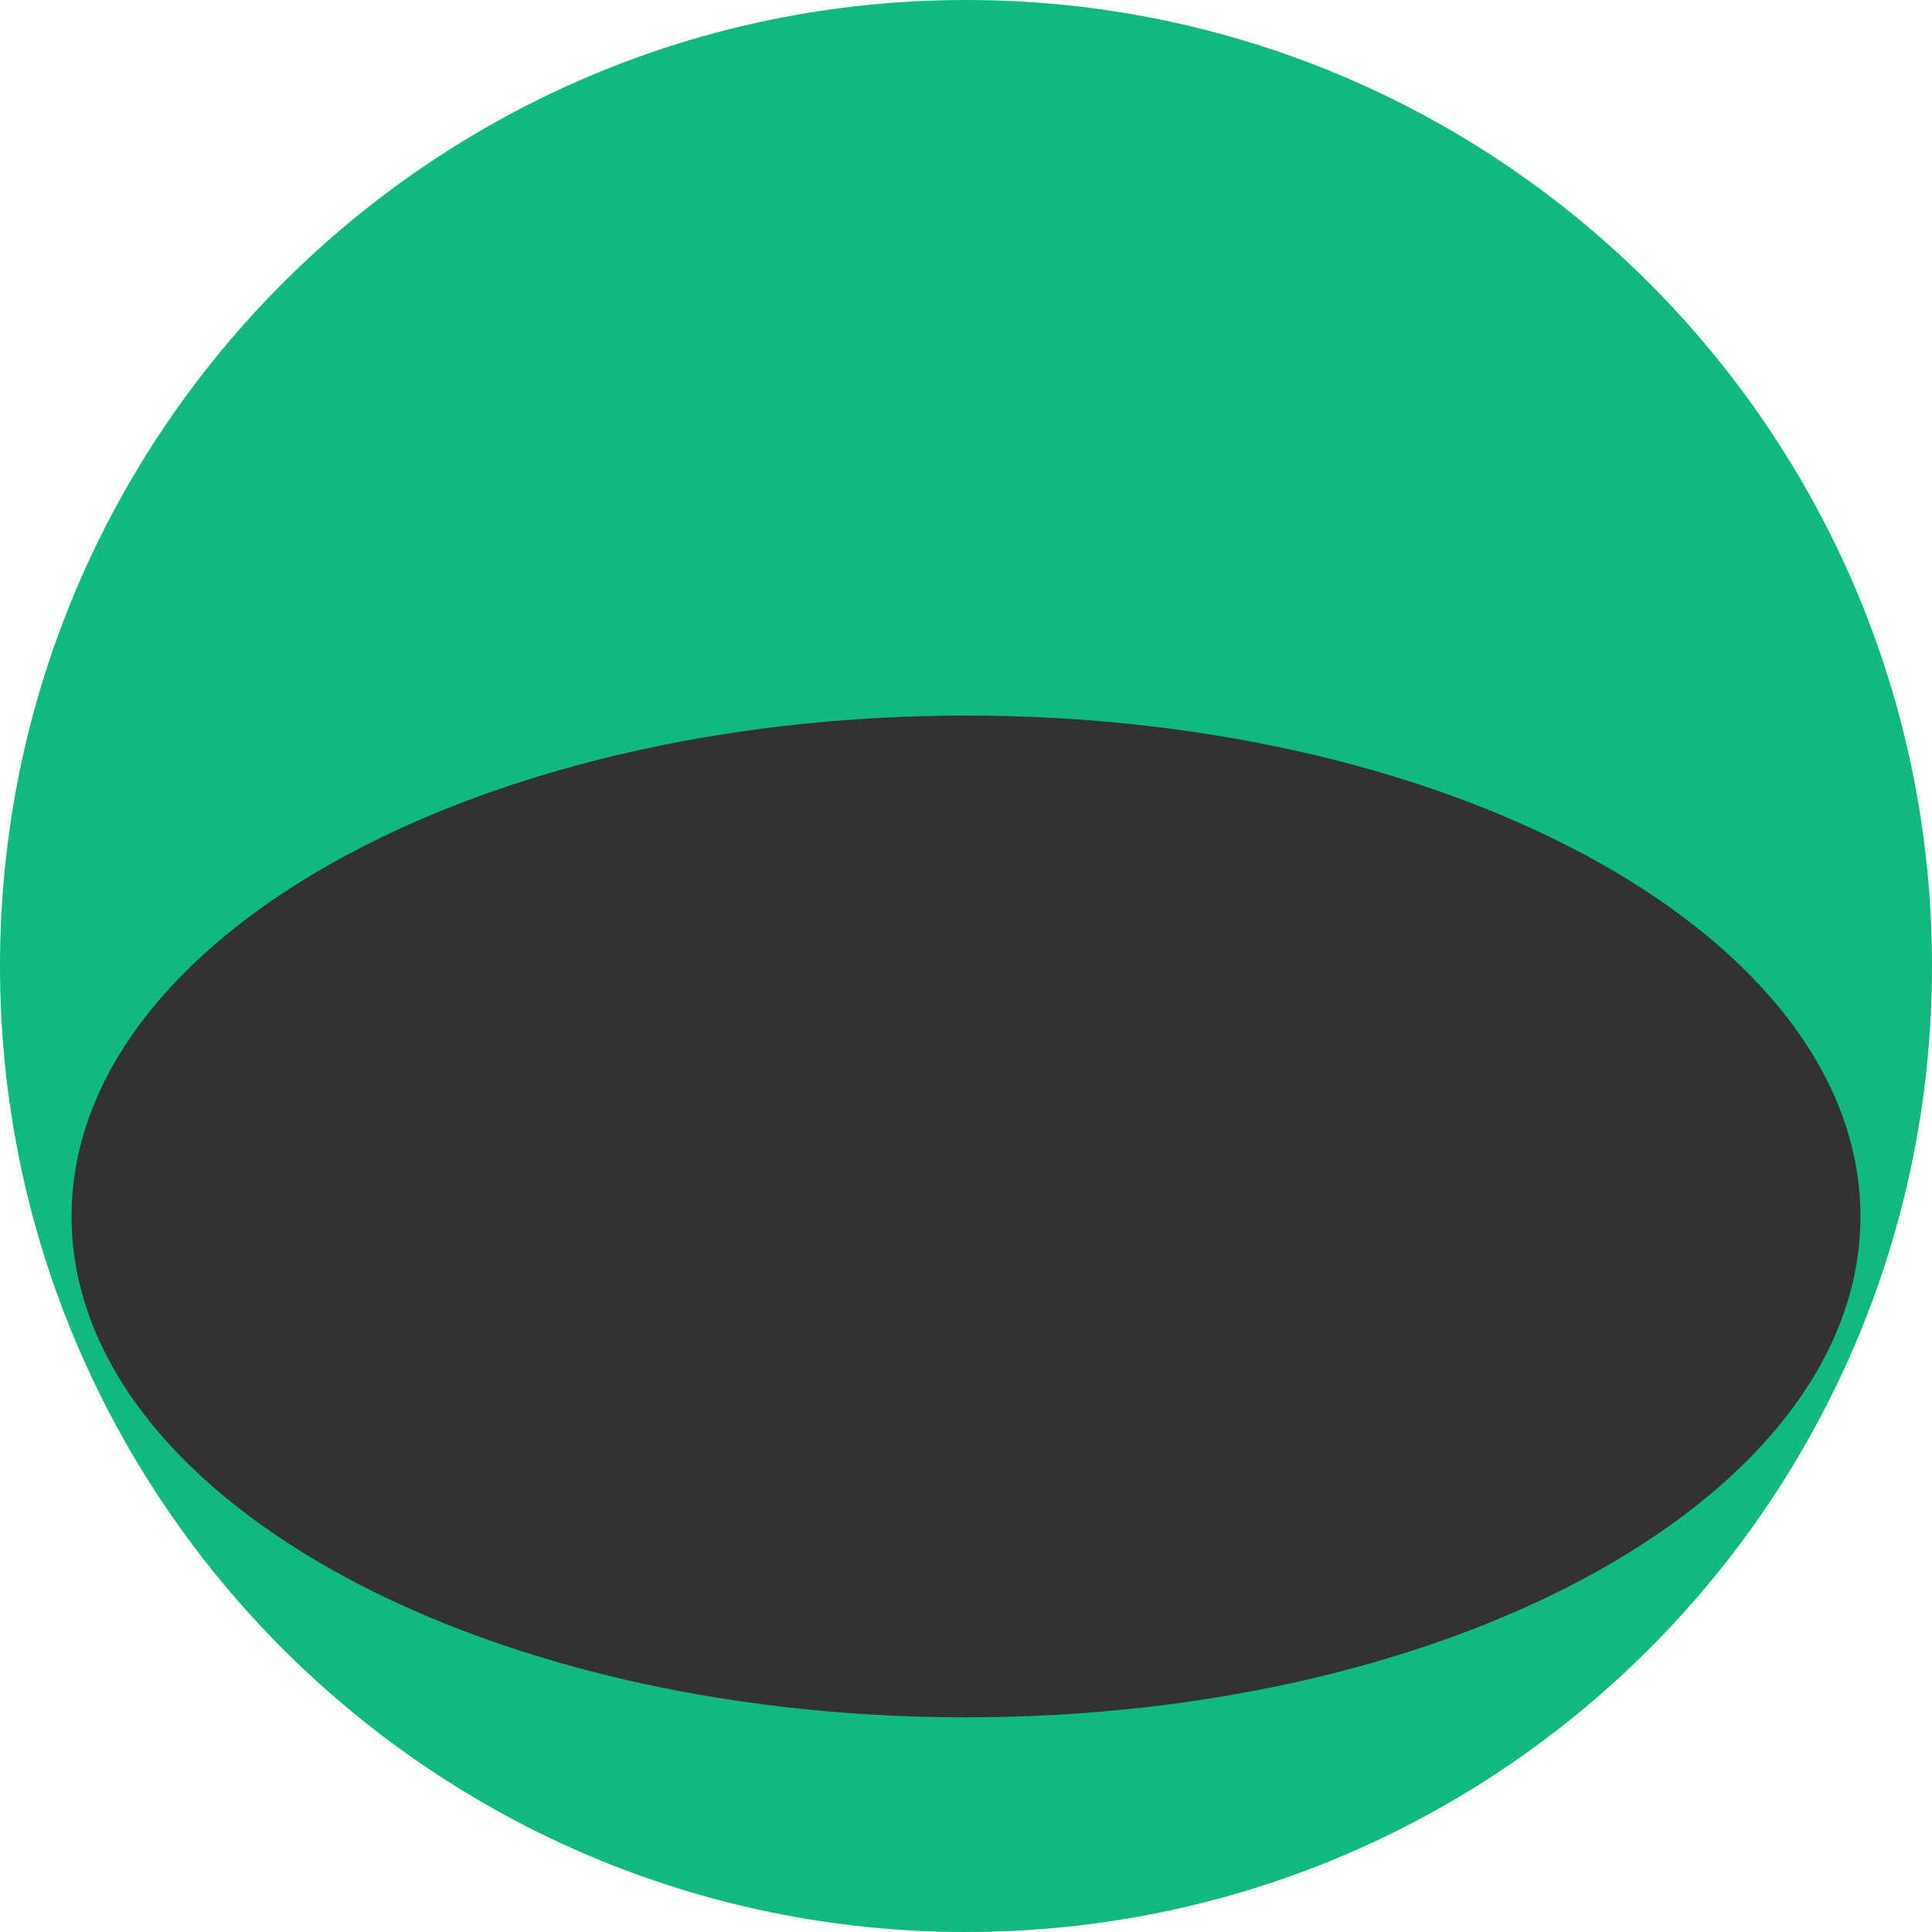
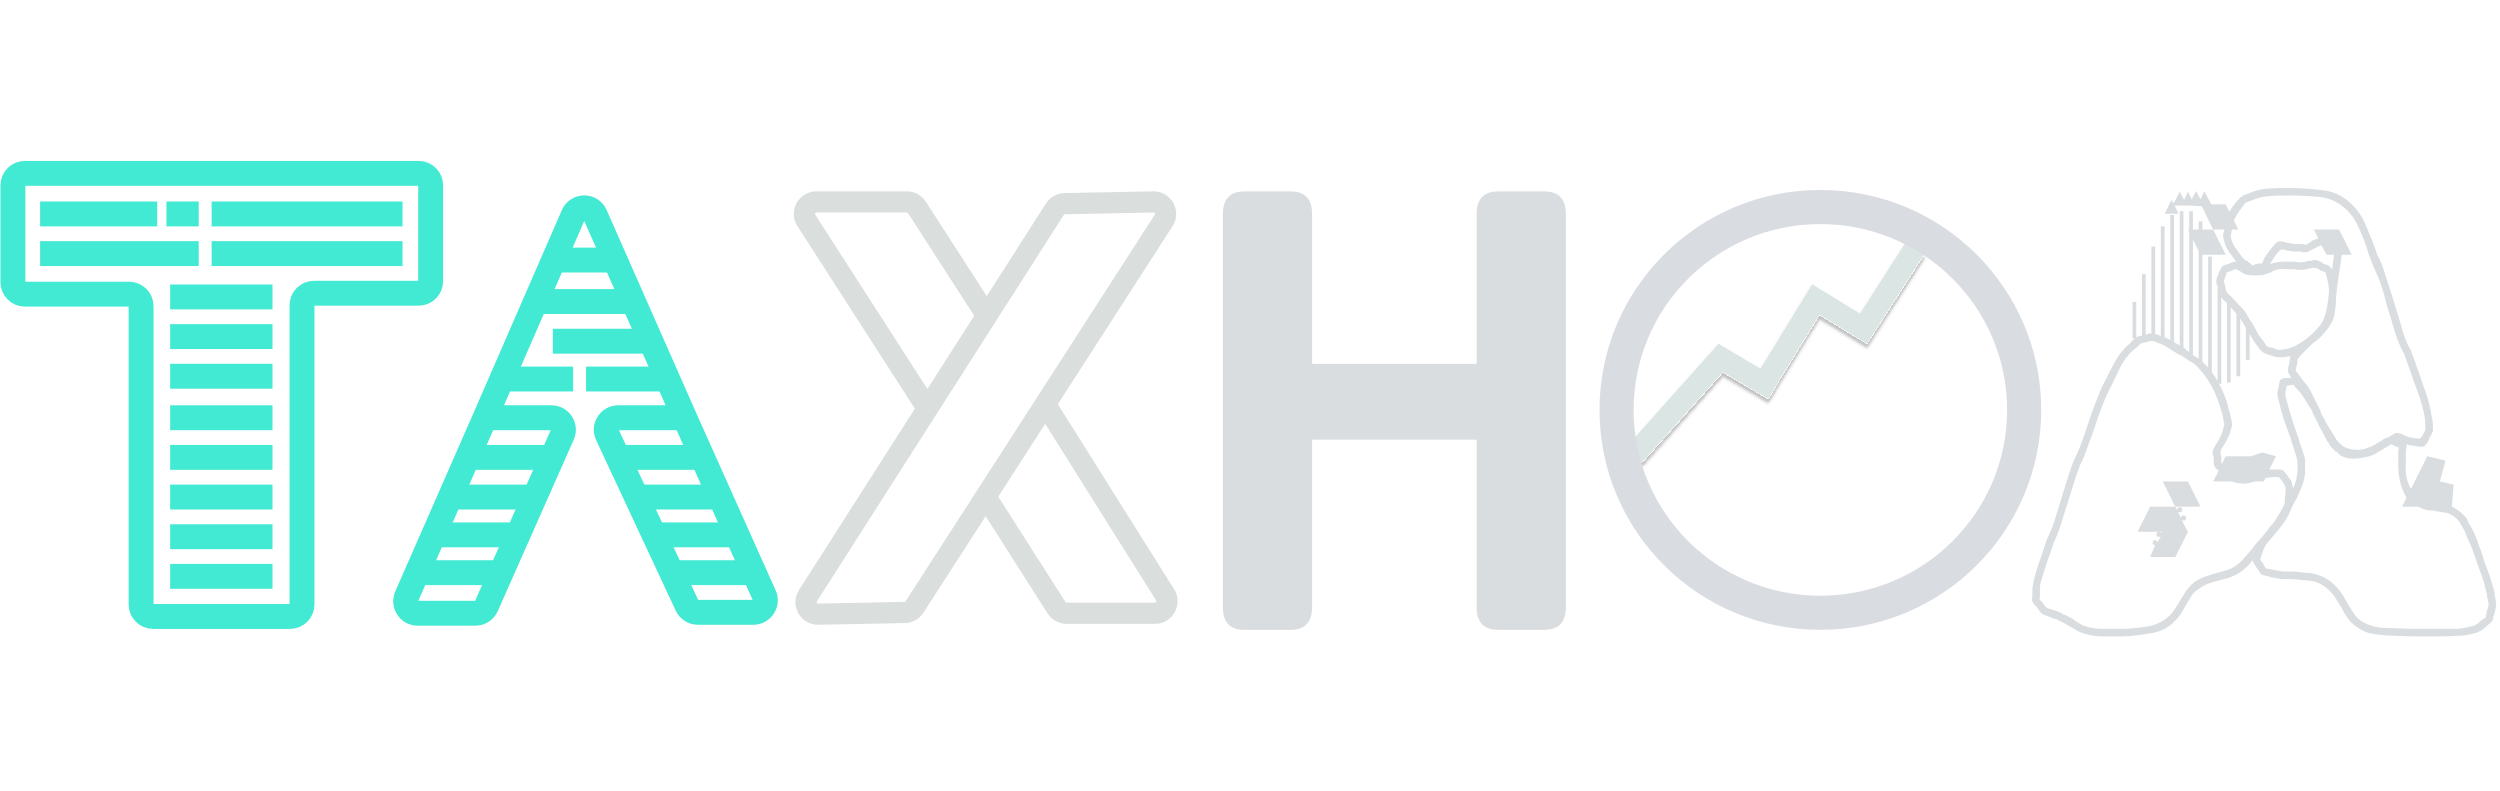
- <svg xmlns="http://www.w3.org/2000/svg" width="27" height="27" viewBox="0 0 27 27" fill="none">
-   <circle cx="13.5" cy="13.5" r="13.5" fill="#10B981" />
-   <ellipse cx="13.5" cy="17" rx="12.5" ry="7" fill="#323232" />
+ <svg xmlns="http://www.w3.org/2000/svg" width="2711" height="857" viewBox="0 0 2711 857" fill="none">
+   <path d="M742.5 453L645.474 233.133C640.9 222.77 626.183 222.806 621.661 233.192L525.959 453M742.5 453L828.798 645.686C832.65 654.287 826.357 664 816.933 664H756.778C751.728 664 747.135 661.075 744.998 656.499L658.636 471.499C654.612 462.88 660.904 453 670.415 453H742.5ZM525.959 453L440.989 646.779C437.223 655.37 443.516 665 452.895 665H515.542C520.684 665 525.343 661.969 527.427 657.267L609.863 471.267C613.673 462.672 607.38 453 597.978 453H525.959Z" stroke="#43EAD3" stroke-width="27" />
+   <path d="M613 282L653 282" stroke="#43EAD3" stroke-width="27" stroke-linecap="square" />
+   <path d="M561 411L608 411" stroke="#43EAD3" stroke-width="27" stroke-linecap="square" />
+   <path d="M599 327L669 327" stroke="#43EAD3" stroke-width="27" stroke-linecap="square" />
+   <path d="M613 370L684 370" stroke="#43EAD3" stroke-width="27" stroke-linecap="square" />
+   <path d="M649 411L715 411" stroke="#43EAD3" stroke-width="27" stroke-linecap="square" />
+   <path d="M689 496L749 496" stroke="#43EAD3" stroke-width="27" stroke-linecap="square" />
+   <path d="M749 621H809" stroke="#43EAD3" stroke-width="27" stroke-linecap="square" />
+   <path d="M723 580L782 580" stroke="#43EAD3" stroke-width="27" stroke-linecap="square" />
+   <path d="M702 539L759 539" stroke="#43EAD3" stroke-width="27" stroke-linecap="square" />
+   <path d="M524 496L584 496" stroke="#43EAD3" stroke-width="27" stroke-linecap="square" />
+   <path d="M464 621H524" stroke="#43EAD3" stroke-width="27" stroke-linecap="square" />
+   <path d="M486 580L545 580" stroke="#43EAD3" stroke-width="27" stroke-linecap="square" />
+   <path d="M504 539L561 539" stroke="#43EAD3" stroke-width="27" stroke-linecap="square" />
+   <path d="M454 188H27C19.82 188 14 193.82 14 201V306C14 313.18 19.82 319 27 319H140C147.18 319 153 324.82 153 332V655.5C153 662.68 158.82 668.5 166 668.5H314.5C321.68 668.5 327.5 662.68 327.5 655.5V331C327.5 323.82 333.32 318 340.5 318H454C461.18 318 467 312.18 467 305V201C467 193.82 461.18 188 454 188Z" stroke="#43EAD3" stroke-width="27" />
+   <path d="M57 232H157" stroke="#43EAD3" stroke-width="27" stroke-linecap="square" />
+   <path d="M198 322H282" stroke="#43EAD3" stroke-width="27" stroke-linecap="square" />
+   <path d="M198 365H282" stroke="#43EAD3" stroke-width="27" stroke-linecap="square" />
+   <path d="M198 408H282" stroke="#43EAD3" stroke-width="27" stroke-linecap="square" />
+   <path d="M198 453H282" stroke="#43EAD3" stroke-width="27" stroke-linecap="square" />
+   <path d="M198 496H282" stroke="#43EAD3" stroke-width="27" stroke-linecap="square" />
+   <path d="M198 539H282" stroke="#43EAD3" stroke-width="27" stroke-linecap="square" />
+   <path d="M198 582H282" stroke="#43EAD3" stroke-width="27" stroke-linecap="square" />
+   <path d="M198 625H282" stroke="#43EAD3" stroke-width="27" stroke-linecap="square" />
+   <path d="M243 232H423" stroke="#43EAD3" stroke-width="27" stroke-linecap="square" />
+   <path d="M57 275H202" stroke="#43EAD3" stroke-width="27" stroke-linecap="square" />
+   <path d="M243 275H423" stroke="#43EAD3" stroke-width="27" stroke-linecap="square" />
+   <path d="M194 232H202" stroke="#43EAD3" stroke-width="27" stroke-linecap="square" />
+   <path d="M1143.88 226.862L876.086 646.018C870.494 654.77 876.917 666.222 887.301 666.014L981.082 664.138C985.407 664.052 989.405 661.82 991.749 658.184L1261.9 239.019C1267.54 230.271 1261.12 218.775 1250.72 218.979L1154.58 220.864C1150.23 220.949 1146.22 223.2 1143.88 226.862Z" stroke="#DADFDD" stroke-width="23" />
+   <path d="M1069.5 539.5L1145.67 658.988C1148.05 662.733 1152.19 665 1156.63 665H1252.48C1262.7 665 1268.93 653.741 1263.49 645.084L1134 439M1005 442L874.392 239.035C868.825 230.383 875.037 219 885.324 219H983.415C987.832 219 991.946 221.243 994.34 224.954L1069.5 341.5" stroke="#DADFDD" stroke-width="23" />
+   <g filter="url(#filter0_d_1_88)">
+     <path d="M1765.53 482.431C1761.12 487.374 1761.56 494.952 1766.51 499.355C1771.46 503.759 1779.05 503.321 1783.47 498.377L1765.53 482.431ZM1783.47 498.377L1881.47 388.607L1863.53 372.661L1765.53 482.431L1783.47 498.377Z" fill="#DBE5E4" />
+     <line y1="-12" x2="76.62" y2="-12" transform="matrix(0.861393 0.50794 -0.509519 0.860459 1851.5 393.607)" stroke="#DBE5E4" stroke-width="24" />
+     <line y1="-12" x2="126.377" y2="-12" transform="matrix(0.522245 -0.852795 0.853767 0.520655 1919.5 428.533)" stroke="#DBE5E4" stroke-width="24" />
+     <line y1="-12" x2="69.077" y2="-12" transform="matrix(0.854124 0.52007 -0.52166 0.853154 1965.5 336.726)" stroke="#DBE5E4" stroke-width="24" />
+     <line y1="-12" x2="114.951" y2="-12" transform="matrix(0.539361 -0.842074 0.843098 0.53776 2024.5 372.651)" stroke="#DBE5E4" stroke-width="24" />
+   </g>
+   <path d="M2195 444.5C2195 565.93 2096.13 664.5 1974 664.5C1851.87 664.5 1753 565.93 1753 444.5C1753 323.07 1851.87 224.5 1974 224.5C2096.13 224.5 2195 323.07 2195 444.5Z" stroke="#D9DCE1" stroke-width="37" />
+   <path d="M1349.25 683C1333.78 683 1326.05 674.711 1326.05 658.134V232.433C1326.05 215.856 1333.78 207.567 1349.25 207.567H1399.65C1415.12 207.567 1422.86 215.856 1422.86 232.433V394.558H1601.23V232.433C1601.23 215.856 1608.96 207.567 1624.44 207.567H1674.83C1690.3 207.567 1698.04 215.856 1698.04 232.433V658.134C1698.04 674.711 1690.3 683 1674.83 683H1624.44C1608.96 683 1601.23 674.711 1601.23 658.134V476.78H1422.86V658.134C1422.86 674.711 1415.12 683 1399.65 683H1349.25Z" fill="#D9DDE0" />
+   <path d="M2705.88 648.435C2706.34 650.256 2706.57 652.078 2706.57 653.899C2707.02 655.265 2707.02 656.631 2706.57 657.997C2706.57 658.908 2706.34 660.046 2705.88 661.412C2705.88 662.323 2705.66 663.461 2705.2 664.827C2704.75 665.738 2704.52 666.648 2704.52 667.559C2704.06 667.559 2703.84 668.014 2703.84 668.925C2703.38 669.836 2703.15 670.746 2703.15 671.657C2703.15 672.568 2702.92 673.251 2702.47 673.706C2700.65 675.527 2698.83 677.121 2697.01 678.487C2697.01 678.487 2696.55 678.942 2695.64 679.853C2695.64 679.853 2695.18 680.308 2694.27 681.219C2693.36 681.674 2692.45 682.357 2691.54 683.268C2690.63 683.723 2689.72 684.179 2688.81 684.634C2688.35 685.089 2687.44 685.545 2686.08 686C2685.17 686 2684.26 686.228 2683.35 686.683C2682.43 686.683 2681.75 686.911 2681.3 687.366C2675.83 688.732 2670.37 689.415 2664.9 689.415C2659.9 689.87 2654.2 690.098 2647.83 690.098C2639.18 690.098 2630.53 690.098 2621.88 690.098C2613.68 690.098 2605.26 689.87 2596.6 689.415C2591.14 689.415 2584.99 688.96 2578.16 688.049C2571.79 687.594 2566.1 686 2561.09 683.268C2555.17 680.081 2550.39 676.21 2546.75 671.657C2543.56 667.104 2540.83 662.55 2538.55 657.997L2531.72 647.069C2526.26 639.328 2519.65 634.092 2511.91 631.36C2507.81 629.994 2503.72 629.311 2499.62 629.311C2495.52 628.856 2490.97 628.4 2485.96 627.945C2482.32 627.945 2478.45 627.945 2474.35 627.945C2470.7 627.49 2466.83 626.807 2462.74 625.896C2461.83 625.896 2461.14 625.668 2460.69 625.213C2456.13 624.302 2453.4 623.619 2452.49 623.164C2450.67 621.343 2449.08 619.066 2447.71 616.334C2446.8 615.423 2446.34 614.74 2446.34 614.285C2446.34 613.83 2446.12 613.602 2445.66 613.602C2443.84 610.87 2442.93 608.821 2442.93 607.455C2440.65 610.187 2438.15 612.919 2435.42 615.651C2433.14 617.928 2430.41 619.977 2427.22 621.798C2424.03 623.619 2420.62 625.213 2416.98 626.579C2413.79 627.49 2410.37 628.4 2406.73 629.311C2402.63 630.222 2398.76 631.36 2395.12 632.726C2391.48 634.092 2388.06 635.913 2384.87 638.19C2381.69 640.011 2378.95 642.516 2376.68 645.703C2374.86 648.89 2372.81 652.305 2370.53 655.948C2368.71 659.135 2366.89 662.323 2365.07 665.51C2363.25 668.242 2360.97 670.974 2358.24 673.706C2350.95 680.991 2342.3 685.317 2332.28 686.683C2322.27 688.504 2312.7 689.643 2303.6 690.098C2296.31 690.098 2288.34 690.098 2279.69 690.098C2271.04 690.098 2262.84 688.504 2255.1 685.317C2253.28 684.406 2251.69 683.496 2250.32 682.585C2248.96 681.674 2247.82 680.991 2246.91 680.536L2242.81 678.487C2240.53 676.666 2237.57 675.072 2233.93 673.706L2230.52 671.657C2229.61 671.202 2228.47 670.974 2227.1 670.974C2226.19 670.519 2225.28 670.063 2224.37 669.608C2221.18 668.697 2217.77 667.331 2214.12 665.51C2212.3 663.689 2210.94 661.867 2210.03 660.046C2209.12 659.135 2208.66 658.452 2208.66 657.997C2208.2 657.997 2207.75 657.769 2207.29 657.314C2206.84 656.403 2206.16 655.493 2205.25 654.582C2204.79 653.671 2204.33 652.988 2203.88 652.533C2203.42 651.167 2203.42 648.89 2203.88 645.703C2203.88 642.971 2203.88 640.467 2203.88 638.19C2204.33 635.458 2204.79 632.726 2205.25 629.994C2207.07 622.253 2209.34 614.74 2212.08 607.455C2214.81 599.714 2217.31 592.201 2219.59 584.916C2222.32 579.907 2225.05 573.305 2227.78 565.109C2230.52 556.458 2233.25 547.579 2235.98 538.472C2238.71 529.365 2241.44 520.714 2244.18 512.518C2246.91 503.867 2249.64 497.037 2252.37 492.028C2254.19 487.93 2256.01 483.377 2257.84 478.368C2259.66 473.359 2261.48 468.123 2263.3 462.659C2266.03 454.008 2268.99 445.584 2272.18 437.388C2275.37 428.737 2278.55 421.224 2281.74 414.849C2285.38 407.564 2289.25 400.051 2293.35 392.31C2297.91 384.114 2303.6 377.284 2310.43 371.82C2310.43 371.365 2310.88 370.682 2311.79 369.771L2317.94 364.99C2320.67 364.079 2322.95 363.624 2324.77 363.624C2325.68 363.169 2326.59 362.941 2327.5 362.941C2327.96 362.941 2328.41 362.713 2328.87 362.258C2329.78 361.803 2330.69 361.575 2331.6 361.575C2332.51 361.575 2333.19 361.575 2333.65 361.575C2335.02 361.575 2337.06 362.03 2339.8 362.941C2340.71 363.396 2341.39 363.624 2341.85 363.624C2346.4 364.99 2350.5 366.811 2354.14 369.088C2358.24 371.365 2362.11 373.641 2365.75 375.918C2366.66 376.373 2367.57 376.829 2368.48 377.284C2369.39 377.739 2370.08 378.422 2370.53 379.333C2373.26 381.154 2376 383.203 2378.73 385.48C2381.91 387.301 2384.87 389.35 2387.61 391.627C2398.53 401.189 2407.41 415.304 2414.24 433.973C2415.15 437.616 2416.06 441.031 2416.98 444.218C2417.89 446.95 2418.57 449.682 2419.02 452.414C2419.02 453.325 2419.25 454.008 2419.71 454.463C2420.16 456.284 2420.39 458.561 2420.39 461.293C2419.93 463.57 2419.02 466.757 2417.66 470.855C2416.29 474.498 2414.02 478.823 2410.83 483.832C2409.01 486.109 2408.1 487.93 2408.1 489.296C2407.64 489.751 2407.87 491.8 2408.78 495.443V499.541C2408.78 499.996 2408.78 500.452 2408.78 500.907C2408.78 500.907 2408.78 501.362 2408.78 502.273C2409.23 502.273 2409.46 502.501 2409.46 502.956L2413.56 494.76H2440.88L2453.17 490.662L2468.2 494.76L2460.69 509.103H2465.47C2465.92 509.103 2466.38 509.103 2466.83 509.103C2471.39 509.103 2474.12 509.331 2475.03 509.786C2476.4 510.241 2479.36 513.884 2483.91 520.714C2484.82 521.169 2485.28 522.308 2485.28 524.129C2485.73 525.95 2486.19 527.772 2486.64 529.593C2488.92 524.584 2490.28 520.031 2490.74 515.933C2491.19 514.567 2491.42 511.835 2491.42 507.737V503.639C2491.42 499.996 2490.74 496.354 2489.37 492.711C2488.46 489.068 2487.32 485.426 2485.96 481.783C2485.05 479.962 2484.59 478.368 2484.59 477.002C2481.86 469.261 2479.13 461.748 2476.4 454.463C2474.12 446.722 2472.07 438.982 2470.25 431.241C2469.79 429.42 2469.57 427.598 2469.57 425.777C2470.02 423.5 2470.48 421.679 2470.93 420.313C2470.93 419.402 2470.93 418.719 2470.93 418.264C2471.39 417.809 2471.62 417.353 2471.62 416.898C2471.62 413.711 2472.3 411.889 2473.66 411.434C2475.03 410.068 2477.08 409.613 2479.81 410.068C2479.81 410.068 2480.04 410.068 2480.49 410.068C2481.4 410.068 2482.77 409.84 2484.59 409.385C2482.77 406.653 2481.63 404.832 2481.18 403.921C2481.18 403.01 2481.18 401.872 2481.18 400.506C2481.18 399.14 2481.4 397.774 2481.86 396.408C2482.32 395.953 2482.54 394.814 2482.54 392.993C2483 391.172 2483.23 389.806 2483.23 388.895C2483.23 387.529 2483.45 386.618 2483.91 386.163C2481.18 386.618 2478.45 387.074 2475.71 387.529C2472.98 387.529 2469.79 387.301 2466.15 386.846C2465.7 386.391 2465.24 386.163 2464.79 386.163C2464.33 386.163 2463.65 385.935 2462.74 385.48C2457.73 384.114 2454.54 382.748 2453.17 381.382C2451.81 380.471 2449.53 377.739 2446.34 373.186C2444.52 370.909 2442.93 368.405 2441.56 365.673C2440.2 362.941 2438.6 360.437 2436.78 358.16C2433.59 351.785 2430.64 347.004 2427.9 343.817C2423.81 338.353 2418.8 332.661 2412.88 326.742C2411.97 325.831 2411.06 324.921 2410.15 324.01C2409.23 323.099 2408.55 322.189 2408.1 321.278C2407.19 319.912 2406.27 317.18 2405.36 313.082C2404.91 312.171 2404.68 311.033 2404.68 309.667C2404.23 309.667 2404 309.439 2404 308.984C2403.54 308.073 2403.32 306.707 2403.32 304.886C2403.32 303.065 2404 300.788 2405.36 298.056C2405.36 297.601 2405.36 297.373 2405.36 297.373C2405.82 296.918 2406.05 296.462 2406.05 296.007C2406.05 295.552 2406.27 295.096 2406.73 294.641C2407.19 293.73 2407.64 292.82 2408.1 291.909C2408.55 290.543 2409.01 289.632 2409.46 289.177C2410.83 287.811 2413.1 286.9 2416.29 286.445C2416.75 285.99 2417.2 285.762 2417.66 285.762C2420.39 284.396 2422.89 283.713 2425.17 283.713C2424.72 283.258 2424.49 283.03 2424.49 283.03C2424.49 283.03 2424.26 282.802 2423.81 282.347C2421.07 278.704 2418.34 274.834 2415.61 270.736C2413.33 266.638 2411.74 262.085 2410.83 257.076C2410.83 256.165 2410.83 255.027 2410.83 253.661C2411.28 252.295 2411.74 250.701 2412.19 248.88H2399.9L2387.61 223.609L2373.95 222.926H2358.24L2362.34 231.805H2347.31L2354.82 216.779L2356.87 220.877L2363.7 207.9L2368.48 216.779L2372.58 207.9L2376.68 216.096L2381.46 207.217L2386.24 216.096L2390.34 207.217L2397.85 221.56H2413.56L2417.66 229.756C2418.57 227.935 2419.48 226.341 2420.39 224.975C2421.76 223.154 2423.12 221.332 2424.49 219.511C2425.4 218.6 2425.85 218.145 2425.85 218.145C2428.13 215.413 2429.72 213.819 2430.64 213.364C2432 211.998 2433.82 211.087 2436.1 210.632C2436.55 210.177 2437.24 209.949 2438.15 209.949C2444.98 206.762 2452.04 204.94 2459.32 204.485C2467.06 204.03 2474.35 203.802 2481.18 203.802C2491.65 203.802 2503.03 204.485 2515.33 205.851C2528.08 206.762 2539 211.315 2548.11 219.511C2556.31 226.796 2562.45 235.903 2566.55 246.831C2571.11 257.304 2574.98 267.321 2578.16 276.883C2581.35 282.347 2584.31 289.86 2587.04 299.422C2590.23 308.984 2593.42 319.001 2596.6 329.474C2599.79 339.491 2602.75 349.281 2605.48 358.843C2608.22 367.95 2611.17 375.007 2614.36 380.016L2620.51 397.091C2623.24 404.376 2625.75 411.662 2628.02 418.947C2630.75 425.777 2633.03 433.062 2634.85 440.803C2635.76 444.446 2636.45 448.088 2636.9 451.731C2637.81 454.918 2638.27 458.789 2638.27 463.342C2638.27 464.253 2638.27 465.163 2638.27 466.074C2638.27 466.985 2638.27 467.668 2638.27 468.123C2637.81 468.578 2637.36 469.261 2636.9 470.172C2636.9 471.083 2636.45 471.993 2635.54 472.904C2635.54 473.359 2635.31 473.815 2634.85 474.27C2634.85 474.725 2634.62 474.953 2634.17 474.953C2634.17 474.953 2634.17 475.408 2634.17 476.319C2633.26 478.14 2632.35 479.734 2631.44 481.1C2630.53 482.466 2629.62 483.377 2628.71 483.832C2627.34 484.743 2624.61 484.743 2620.51 483.832C2618.69 483.377 2616.87 483.149 2615.05 483.149C2613.22 482.694 2611.4 482.238 2609.58 481.783V485.881C2609.13 486.336 2608.9 486.792 2608.9 487.247C2609.35 487.247 2609.58 487.019 2609.58 486.564C2609.58 487.019 2609.35 487.702 2608.9 488.613C2608.9 489.068 2608.9 489.751 2608.9 490.662V500.224C2608.44 507.054 2608.67 512.973 2609.58 517.982C2610.95 522.535 2612.54 526.633 2614.36 530.276L2632.12 494.76L2651.93 499.541L2645.78 522.08L2660.81 525.495L2658.76 549.4C2661.03 550.311 2663.31 551.677 2665.59 553.498C2668.32 555.319 2670.6 557.368 2672.42 559.645C2673.33 560.1 2674.01 560.783 2674.47 561.694C2674.92 562.605 2675.38 563.515 2675.83 564.426C2676.29 564.881 2676.52 565.564 2676.52 566.475C2679.25 570.573 2681.52 574.671 2683.35 578.769C2685.17 582.867 2686.76 587.193 2688.13 591.746C2690.4 596.755 2692.22 601.991 2693.59 607.455C2695.41 612.464 2697.23 617.472 2699.05 622.481C2699.51 622.936 2699.74 623.619 2699.74 624.53C2699.74 624.985 2699.96 625.668 2700.42 626.579C2701.33 629.311 2702.24 632.271 2703.15 635.458C2704.06 638.19 2704.75 641.15 2705.2 644.337C2705.2 644.792 2705.2 645.475 2705.2 646.386C2705.66 646.841 2705.88 647.524 2705.88 648.435ZM2419.02 256.393C2419.48 260.036 2420.85 263.678 2423.12 267.321C2425.4 270.508 2427.68 273.696 2429.95 276.883C2431.32 278.704 2432.68 280.298 2434.05 281.664C2435.87 282.575 2437.69 283.713 2439.51 285.079C2439.97 285.079 2440.42 285.534 2440.88 286.445C2441.79 287.356 2442.25 287.811 2442.25 287.811C2442.7 287.811 2442.93 287.811 2442.93 287.811C2443.38 287.356 2443.84 287.128 2444.3 287.128C2444.75 286.673 2446.34 286.217 2449.08 285.762C2450.9 285.762 2452.04 285.762 2452.49 285.762C2452.95 285.307 2453.17 285.079 2453.17 285.079C2453.17 285.079 2453.63 284.168 2454.54 282.347C2454.54 281.892 2454.54 281.436 2454.54 280.981C2455 280.526 2455.22 280.298 2455.22 280.298C2456.59 278.021 2457.96 275.972 2459.32 274.151C2460.69 272.33 2462.05 270.508 2463.42 268.687C2463.42 268.687 2463.87 268.232 2464.79 267.321C2466.61 264.589 2468.66 262.768 2470.93 261.857C2471.84 261.402 2474.35 261.629 2478.45 262.54C2478.9 262.54 2479.13 262.768 2479.13 263.223C2479.58 263.223 2480.04 263.223 2480.49 263.223C2482.77 263.678 2485.05 264.134 2487.32 264.589C2490.06 264.589 2492.56 264.589 2494.84 264.589C2496.2 264.589 2498.02 264.817 2500.3 265.272C2501.21 265.272 2502.58 264.589 2504.4 263.223C2505.31 262.768 2506.22 262.085 2507.13 261.174C2508.95 260.263 2511.23 259.353 2513.96 258.442L2509.18 248.88H2536.5L2550.16 276.2H2539.91C2539.46 276.655 2539.23 277.111 2539.23 277.566C2538.78 280.753 2538.32 283.941 2537.87 287.128C2537.41 289.86 2536.96 292.82 2536.5 296.007C2536.04 299.194 2535.59 302.382 2535.13 305.569C2534.68 308.756 2534.22 312.399 2533.77 316.497C2533.77 318.318 2533.54 320.367 2533.09 322.644C2533.09 324.465 2533.09 326.287 2533.09 328.108C2532.63 334.027 2531.95 339.036 2531.04 343.134C2530.13 346.777 2528.53 350.192 2526.26 353.379C2523.52 357.932 2519.2 362.941 2513.28 368.405L2507.81 372.503C2504.17 375.69 2499.85 380.016 2494.84 385.48C2493.93 386.391 2493.24 387.301 2492.79 388.212C2492.33 388.667 2491.88 389.123 2491.42 389.578C2491.42 390.033 2491.42 390.716 2491.42 391.627C2491.42 392.082 2491.19 393.448 2490.74 395.725C2490.74 396.18 2490.51 396.636 2490.06 397.091C2490.06 397.546 2490.06 398.002 2490.06 398.457L2489.37 401.872C2489.37 401.872 2489.6 402.327 2490.06 403.238C2490.97 403.693 2492.33 405.287 2494.15 408.019C2494.61 408.474 2495.06 409.157 2495.52 410.068C2495.98 410.523 2496.43 411.206 2496.89 412.117C2499.16 414.394 2501.21 416.898 2503.03 419.63C2504.85 422.362 2506.45 425.322 2507.81 428.509L2516.01 444.901C2516.47 445.812 2516.69 446.722 2516.69 447.633C2517.15 448.544 2517.6 449.454 2518.06 450.365C2519.88 453.097 2521.47 456.057 2522.84 459.244C2524.66 461.976 2526.48 464.936 2528.3 468.123C2530.13 470.855 2531.95 473.815 2533.77 477.002C2536.04 479.734 2538.32 482.011 2540.6 483.832C2547.88 487.93 2556.08 488.841 2565.19 486.564C2567.01 485.653 2568.83 484.97 2570.65 484.515C2572.47 483.604 2574.29 482.694 2576.11 481.783C2577.02 480.872 2579.3 479.506 2582.94 477.685C2583.85 476.774 2584.77 476.091 2585.68 475.636C2587.04 475.181 2588.18 474.725 2589.09 474.27C2590 474.27 2590.91 473.815 2591.82 472.904C2592.28 472.904 2592.73 472.676 2593.19 472.221C2595.92 470.4 2597.74 469.489 2598.65 469.489C2600.93 469.489 2603.43 470.172 2606.17 471.538C2606.62 471.993 2606.85 472.221 2606.85 472.221C2607.3 472.221 2607.53 472.221 2607.53 472.221C2611.17 474.042 2616.41 475.181 2623.24 475.636C2624.15 475.636 2625.29 474.725 2626.66 472.904C2627.57 471.083 2628.02 470.172 2628.02 470.172C2628.02 469.717 2628.71 468.578 2630.07 466.757C2630.07 466.302 2630.07 465.846 2630.07 465.391C2630.07 464.936 2630.07 463.797 2630.07 461.976C2630.07 456.057 2629.16 449.682 2627.34 442.852C2625.52 435.567 2623.24 428.509 2620.51 421.679C2617.78 414.394 2615.27 407.336 2613 400.506L2606.85 383.431C2603.66 377.967 2600.47 370.454 2597.29 360.892C2594.56 351.33 2591.6 341.54 2588.41 331.523C2585.68 320.14 2582.49 309.667 2578.85 300.105C2575.2 292.82 2571.79 284.624 2568.6 275.517C2565.87 265.955 2562.45 256.848 2558.36 248.197C2554.71 239.09 2549.48 231.577 2542.65 225.658C2534.45 218.373 2524.66 214.275 2513.28 213.364C2502.35 212.453 2491.65 211.998 2481.18 211.998C2473.89 211.998 2466.83 212.226 2460 212.681C2453.63 213.136 2447.48 214.73 2441.56 217.462C2441.11 217.462 2440.65 217.69 2440.2 218.145C2439.74 218.145 2439.29 218.145 2438.83 218.145C2437.92 218.6 2437.24 219.056 2436.78 219.511C2436.33 219.511 2435.87 219.511 2435.42 219.511C2434.51 220.422 2433.59 221.56 2432.68 222.926C2431.77 223.837 2431.32 224.52 2431.32 224.975C2427.68 229.073 2424.72 233.854 2422.44 239.318L2427.22 248.88H2420.39C2420.39 249.791 2420.16 250.474 2419.71 250.929C2419.71 252.295 2419.48 253.433 2419.02 254.344C2419.02 254.799 2419.02 255.482 2419.02 256.393ZM2413.56 276.2H2386.24L2372.58 248.88H2399.9L2413.56 276.2ZM2471.62 272.102C2471.16 272.557 2470.7 273.013 2470.25 273.468C2470.25 273.468 2470.02 273.696 2469.57 274.151C2468.66 275.517 2467.52 277.111 2466.15 278.932C2465.24 280.298 2464.1 282.119 2462.74 284.396C2462.28 284.396 2462.05 285.079 2462.05 286.445C2463.87 285.534 2465.24 285.079 2466.15 285.079C2469.79 284.168 2473.44 283.713 2477.08 283.713C2480.72 283.713 2484.14 283.713 2487.32 283.713C2489.15 283.713 2490.74 283.941 2492.11 284.396C2493.47 284.396 2495.06 284.396 2496.89 284.396C2497.8 284.396 2499.62 283.941 2502.35 283.03C2504.17 283.03 2505.99 282.802 2507.81 282.347C2509.64 281.892 2511.46 281.892 2513.28 282.347C2514.19 282.802 2515.1 283.258 2516.01 283.713C2516.92 283.713 2517.6 284.168 2518.06 285.079C2518.51 285.079 2518.74 285.307 2518.74 285.762C2519.2 285.762 2519.43 285.762 2519.43 285.762C2519.88 285.762 2520.11 285.99 2520.11 286.445C2520.56 286.445 2521.02 286.445 2521.47 286.445C2525.12 287.811 2527.39 289.405 2528.3 291.226C2528.3 291.226 2528.3 291.454 2528.3 291.909C2528.3 291.909 2528.53 291.909 2528.99 291.909L2531.04 276.2H2522.84L2517.38 265.955C2514.64 266.866 2512.6 267.776 2511.23 268.687C2511.23 268.687 2510.32 269.142 2508.5 270.053C2507.13 270.508 2505.77 271.191 2504.4 272.102C2503.49 272.557 2502.58 273.013 2501.67 273.468H2496.2C2495.75 273.013 2495.29 272.785 2494.84 272.785C2492.11 272.785 2489.37 272.785 2486.64 272.785C2484.36 272.33 2481.63 271.874 2478.45 271.419C2477.99 270.964 2477.31 270.736 2476.4 270.736C2474.57 270.281 2472.98 270.736 2471.62 272.102ZM2470.25 379.333C2480.27 379.788 2490.97 375.463 2502.35 366.356C2507.36 362.258 2511.91 357.705 2516.01 352.696C2519.65 347.687 2521.93 341.996 2522.84 335.621C2524.21 329.246 2525.12 322.644 2525.57 315.814C2525.57 311.716 2524.66 306.252 2522.84 299.422C2522.38 298.056 2522.16 297.145 2522.16 296.69C2522.16 296.235 2522.16 296.007 2522.16 296.007C2522.16 296.007 2521.93 295.779 2521.47 295.324C2521.02 294.869 2519.88 294.413 2518.06 293.958C2517.15 293.958 2516.24 293.503 2515.33 292.592C2515.33 292.592 2514.19 291.909 2511.91 290.543C2511 290.543 2509.86 290.543 2508.5 290.543C2507.13 290.543 2505.54 290.771 2503.72 291.226C2500.98 292.137 2498.71 292.592 2496.89 292.592C2495.06 292.592 2493.24 292.592 2491.42 292.592C2490.06 292.137 2488.46 291.909 2486.64 291.909C2483.45 291.909 2480.27 291.909 2477.08 291.909C2474.35 291.454 2471.39 291.681 2468.2 292.592C2466.38 293.047 2464.56 293.958 2462.74 295.324C2461.37 295.779 2460 296.235 2458.64 296.69C2457.27 297.145 2455.91 297.601 2454.54 298.056C2451.81 298.511 2448.85 298.739 2445.66 298.739C2442.47 298.739 2439.74 298.511 2437.47 298.056C2435.64 298.056 2433.14 296.918 2429.95 294.641C2426.76 292.82 2424.94 291.909 2424.49 291.909C2424.49 291.909 2424.26 291.909 2423.81 291.909C2423.35 291.909 2422.44 292.364 2421.07 293.275C2420.62 293.275 2420.16 293.503 2419.71 293.958C2419.25 293.958 2418.34 294.186 2416.98 294.641C2416.52 294.641 2416.06 294.869 2415.61 295.324C2415.61 295.324 2415.38 295.324 2414.93 295.324C2414.93 295.324 2414.7 295.552 2414.24 296.007C2414.24 296.007 2414.24 296.462 2414.24 297.373C2414.24 298.284 2414.02 298.739 2413.56 298.739C2413.56 299.194 2413.33 299.65 2412.88 300.105C2412.88 300.56 2412.88 301.016 2412.88 301.471C2411.97 302.837 2411.51 304.203 2411.51 305.569C2411.97 306.48 2412.19 307.163 2412.19 307.618C2412.65 308.073 2412.88 309.212 2412.88 311.033C2413.79 313.765 2414.47 315.814 2414.93 317.18L2418.34 320.595C2418.8 321.05 2419.25 321.506 2419.71 321.961C2420.16 321.961 2420.62 322.416 2421.07 323.327C2423.35 325.604 2425.63 328.108 2427.9 330.84C2430.64 333.117 2432.91 335.621 2434.73 338.353C2436.55 341.085 2438.15 343.817 2439.51 346.549C2441.34 348.826 2442.93 351.33 2444.3 354.062C2445.66 356.339 2447.03 358.843 2448.39 361.575C2449.76 363.852 2451.35 366.128 2453.17 368.405C2454.08 369.316 2454.77 370.226 2455.22 371.137L2457.96 375.235C2459.32 376.146 2461.6 376.829 2464.79 377.284C2465.7 377.739 2467.52 378.422 2470.25 379.333ZM2423.12 614.285C2426.76 612.008 2429.95 609.276 2432.68 606.089C2435.87 602.446 2439.06 598.804 2442.25 595.161C2444.07 592.429 2445.66 590.38 2447.03 589.014L2455.91 578.769C2455.91 578.769 2455.91 578.541 2455.91 578.086C2456.82 577.631 2457.27 577.175 2457.27 576.72C2457.73 576.265 2458.18 575.809 2458.64 575.354C2459.55 573.988 2460.46 572.622 2461.37 571.256C2462.74 569.89 2463.87 568.752 2464.79 567.841C2468.88 561.922 2472.75 555.547 2476.4 548.717C2476.4 548.262 2476.4 548.034 2476.4 548.034C2476.85 547.579 2477.08 547.123 2477.08 546.668C2477.53 545.302 2477.76 543.936 2477.76 542.57C2477.76 541.204 2477.76 539.838 2477.76 538.472C2478.22 537.561 2478.45 534.829 2478.45 530.276C2478.45 527.999 2477.99 526.406 2477.08 525.495C2476.62 525.04 2475.94 523.901 2475.03 522.08C2472.75 518.893 2471.39 517.299 2470.93 517.299H2467.52C2467.06 517.299 2466.61 517.299 2466.15 517.299C2465.7 517.299 2465.24 517.299 2464.79 517.299C2463.42 517.299 2462.05 517.527 2460.69 517.982C2459.32 517.982 2457.96 518.21 2456.59 518.665L2454.54 522.08H2445.66C2442.93 522.535 2440.2 523.218 2437.47 524.129C2434.73 524.584 2432 524.584 2429.27 524.129C2426.99 524.129 2424.03 523.446 2420.39 522.08H2399.9L2406.05 510.469C2405.59 510.469 2405.36 510.469 2405.36 510.469C2405.36 510.014 2405.36 509.786 2405.36 509.786C2404.45 508.875 2403.54 508.192 2402.63 507.737C2402.18 506.826 2401.72 506.143 2401.27 505.688C2401.27 504.777 2401.04 504.094 2400.58 503.639C2400.58 502.728 2400.58 501.59 2400.58 500.224C2400.58 499.769 2400.58 499.313 2400.58 498.858C2400.58 497.947 2400.58 497.264 2400.58 496.809C2400.13 494.532 2399.67 492.711 2399.22 491.345C2399.22 489.979 2399.44 488.613 2399.9 487.247C2400.36 486.336 2401.04 485.198 2401.95 483.832C2402.86 482.011 2404.23 479.734 2406.05 477.002C2407.87 473.815 2409.23 470.627 2410.15 467.44C2411.06 464.253 2411.74 461.748 2412.19 459.927C2412.19 459.472 2411.97 459.016 2411.51 458.561C2411.51 457.65 2411.28 456.057 2410.83 453.78C2410.37 450.593 2409.69 447.861 2408.78 445.584C2407.87 442.852 2406.96 439.892 2406.05 436.705C2402.86 427.598 2399.22 419.858 2395.12 413.483C2391.02 407.108 2386.7 401.644 2382.14 397.091C2379.87 394.814 2377.36 392.993 2374.63 391.627C2371.9 389.806 2369.17 387.984 2366.43 386.163C2365.52 385.708 2364.61 385.252 2363.7 384.797C2362.79 384.342 2361.88 383.886 2360.97 383.431C2357.33 381.154 2353.68 378.878 2350.04 376.601C2346.85 374.324 2343.44 372.731 2339.8 371.82C2339.34 371.365 2338.89 371.137 2338.43 371.137C2337.97 371.137 2337.52 370.909 2337.06 370.454C2336.15 369.999 2335.02 369.771 2333.65 369.771C2333.65 369.771 2333.19 369.771 2332.28 369.771C2331.83 369.771 2330.92 369.999 2329.55 370.454C2328.64 370.909 2327.5 371.137 2326.14 371.137C2325.23 371.592 2324.31 371.82 2323.4 371.82C2322.95 371.82 2322.27 372.048 2321.36 372.503L2317.94 375.918C2317.48 376.373 2317.03 376.829 2316.57 377.284C2316.12 377.284 2315.66 377.512 2315.21 377.967C2309.29 382.976 2304.28 389.123 2300.18 396.408C2296.54 403.693 2292.9 411.206 2289.25 418.947C2286.07 424.866 2282.88 431.924 2279.69 440.12C2276.5 448.316 2273.55 456.74 2270.81 465.391L2259.89 495.443C2257.15 500.452 2254.42 507.054 2251.69 515.25C2248.96 523.446 2246.23 532.097 2243.49 541.204C2240.76 549.855 2238.03 558.507 2235.3 567.158C2232.57 575.809 2229.83 582.867 2227.1 588.331C2224.82 595.616 2222.32 602.902 2219.59 610.187C2217.31 617.017 2215.03 624.302 2212.76 632.043C2212.3 634.32 2212.08 636.596 2212.08 638.873C2212.08 641.15 2212.08 644.109 2212.08 647.752C2211.62 649.118 2211.39 649.801 2211.39 649.801C2211.39 649.801 2212.08 650.484 2213.44 651.85C2213.44 651.85 2213.9 652.305 2214.81 653.216C2215.72 654.127 2216.17 654.81 2216.17 655.265C2217.08 656.631 2217.99 657.769 2218.91 658.68C2220.27 659.591 2222.78 660.501 2226.42 661.412C2227.78 661.867 2229.15 662.323 2230.52 662.778C2231.88 663.233 2233.02 663.689 2233.93 664.144C2235.75 665.055 2236.89 665.738 2237.35 666.193C2239.17 666.648 2240.76 667.331 2242.13 668.242C2243.95 669.153 2245.77 670.063 2247.59 670.974C2248.96 672.34 2250.1 673.251 2251.01 673.706C2252.37 674.161 2253.51 674.844 2254.42 675.755C2255.79 676.666 2256.93 677.349 2257.84 677.804C2264.67 680.536 2271.95 681.902 2279.69 681.902C2287.89 681.902 2295.86 681.902 2303.6 681.902C2312.7 681.447 2321.58 680.536 2330.23 679.17C2338.89 677.349 2346.4 673.478 2352.77 667.559C2355.05 665.282 2356.87 663.006 2358.24 660.729C2360.06 657.997 2361.88 655.037 2363.7 651.85C2365.98 648.207 2368.25 644.565 2370.53 640.922C2373.26 637.279 2376.22 634.092 2379.41 631.36C2383.05 628.628 2387.15 626.579 2391.7 625.213C2396.26 623.392 2400.58 622.026 2404.68 621.115C2408.32 620.204 2411.51 619.294 2414.24 618.383C2417.43 617.472 2420.39 616.106 2423.12 614.285ZM2698.37 657.314C2698.83 655.948 2698.6 653.444 2697.69 649.801C2697.69 648.89 2697.46 648.207 2697.01 647.752C2697.01 646.841 2697.01 646.158 2697.01 645.703C2696.55 642.971 2695.87 640.239 2694.96 637.507C2694.5 634.775 2693.82 632.043 2692.91 629.311C2692 627.49 2691.54 626.124 2691.54 625.213C2689.72 620.204 2687.9 615.196 2686.08 610.187C2684.26 604.723 2682.43 599.487 2680.61 594.478C2678.79 590.38 2676.97 586.282 2675.15 582.184C2673.78 578.086 2671.96 574.216 2669.69 570.573C2669.69 570.118 2669.23 569.435 2668.32 568.524C2667.41 566.703 2666.73 565.564 2666.27 565.109C2663.54 561.466 2659.9 558.734 2655.34 556.913C2653.52 556.002 2651.24 555.547 2648.51 555.547C2646.24 555.092 2643.73 554.636 2641 554.181C2639.18 553.726 2636.9 553.498 2634.17 553.498C2631.44 553.043 2628.93 552.36 2626.66 551.449C2626.2 550.994 2625.52 550.766 2624.61 550.766C2624.15 550.311 2623.47 549.855 2622.56 549.4H2604.8L2609.58 539.838C2609.13 539.383 2608.9 538.927 2608.9 538.472C2608.9 538.017 2608.67 537.561 2608.22 537.106C2608.22 536.195 2607.99 535.74 2607.53 535.74C2602.52 526.178 2600.25 514.112 2600.7 499.541V489.979C2600.7 489.068 2600.7 488.385 2600.7 487.93C2601.16 487.019 2601.39 486.109 2601.39 485.198C2600.93 485.198 2600.02 484.97 2598.65 484.515C2596.83 483.604 2595.92 483.149 2595.92 483.149C2594.1 482.238 2593.19 481.783 2593.19 481.783C2591.82 482.694 2590.23 483.604 2588.41 484.515C2587.04 485.426 2585.22 486.564 2582.94 487.93C2581.12 488.841 2580.21 489.296 2580.21 489.296C2578.39 490.662 2576.11 492.028 2573.38 493.394C2571.11 494.305 2568.83 494.988 2566.55 495.443C2554.71 498.175 2545.83 497.947 2539.91 494.76C2539 494.76 2537.64 493.849 2535.82 492.028C2535.36 491.573 2535.13 491.117 2535.13 490.662C2535.13 490.662 2534.22 490.207 2532.4 489.296L2527.62 484.515C2526.71 483.604 2526.03 482.466 2525.57 481.1C2525.12 479.734 2524.43 478.823 2523.52 478.368C2522.61 476.547 2522.16 475.636 2522.16 475.636C2519.88 471.083 2517.6 466.757 2515.33 462.659C2513.05 458.106 2510.77 453.552 2508.5 448.999L2507.13 445.584C2506.22 443.763 2505.08 441.941 2503.72 440.12C2502.81 438.299 2501.67 436.477 2500.3 434.656C2498.02 430.103 2494.38 425.322 2489.37 420.313C2489.37 420.313 2489.15 420.085 2488.69 419.63C2488.69 419.175 2488.23 418.492 2487.32 417.581C2487.32 417.581 2487.1 417.581 2486.64 417.581C2486.19 417.126 2485.05 417.126 2483.23 417.581C2482.77 417.581 2482.32 417.809 2481.86 418.264C2481.4 418.264 2480.72 418.264 2479.81 418.264C2479.36 419.175 2479.13 420.313 2479.13 421.679C2478.22 424.866 2477.99 427.598 2478.45 429.875C2480.27 437.16 2482.32 444.446 2484.59 451.731C2486.87 459.016 2489.37 466.529 2492.11 474.27C2493.02 476.091 2493.47 477.685 2493.47 479.051C2494.84 482.694 2496.2 486.792 2497.57 491.345C2499.39 495.443 2500.07 499.541 2499.62 503.639V507.737C2499.62 509.558 2499.62 511.38 2499.62 513.201C2499.62 514.567 2499.39 515.933 2498.94 517.299C2498.48 520.942 2497.34 524.812 2495.52 528.91C2494.15 532.553 2492.56 536.195 2490.74 539.838C2489.83 541.659 2488.69 543.708 2487.32 545.985C2486.41 547.806 2485.5 549.628 2484.59 551.449C2482.32 557.824 2478.9 563.971 2474.35 569.89C2470.25 575.354 2465.7 580.818 2460.69 586.282C2458.87 588.103 2457.27 590.38 2455.91 593.112C2454.54 595.389 2453.63 597.893 2453.17 600.625C2452.72 601.08 2452.49 601.536 2452.49 601.991C2452.49 602.446 2452.26 602.902 2451.81 603.357L2451.13 606.772C2450.67 606.317 2450.9 606.772 2451.81 608.138C2452.26 608.593 2452.49 609.049 2452.49 609.504C2452.95 609.504 2453.17 609.504 2453.17 609.504C2454.08 610.415 2454.54 611.325 2454.54 612.236C2455.45 614.057 2456.36 615.423 2457.27 616.334C2457.73 616.334 2458.18 616.562 2458.64 617.017C2459.55 617.017 2460.69 617.017 2462.05 617.017C2462.51 617.472 2463.42 617.7 2464.79 617.7C2468.43 618.611 2472.07 619.294 2475.71 619.749C2479.36 619.749 2483 619.749 2486.64 619.749C2491.19 620.204 2495.75 620.66 2500.3 621.115C2505.31 621.115 2510.09 622.026 2514.64 623.847C2523.3 626.579 2531.26 632.726 2538.55 642.288C2541.28 646.386 2543.56 650.256 2545.38 653.899C2548.11 658.452 2550.84 662.778 2553.58 666.876C2556.31 670.519 2559.95 673.478 2564.5 675.755C2569.51 678.032 2574.75 679.625 2580.21 680.536C2585.68 680.991 2591.14 681.219 2596.6 681.219C2605.26 681.674 2613.91 681.902 2622.56 681.902C2631.21 681.902 2640.09 681.902 2649.2 681.902C2654.66 681.902 2659.9 681.902 2664.9 681.902C2669.91 681.447 2674.69 680.536 2679.25 679.17C2679.7 679.17 2680.16 679.17 2680.61 679.17C2681.07 678.715 2681.52 678.487 2681.98 678.487C2683.35 678.487 2685.39 677.349 2688.13 675.072C2688.58 674.617 2688.81 674.389 2688.81 674.389C2689.26 673.934 2689.72 673.478 2690.18 673.023C2690.63 673.023 2691.31 672.568 2692.22 671.657C2694.5 670.291 2695.64 669.608 2695.64 669.608C2695.64 669.608 2695.64 668.697 2695.64 666.876C2696.09 666.421 2696.32 666.193 2696.32 666.193C2696.32 665.738 2696.32 665.51 2696.32 665.51C2696.32 664.599 2696.32 663.916 2696.32 663.461C2696.78 663.006 2697.01 662.55 2697.01 662.095C2697.92 659.363 2698.37 657.769 2698.37 657.314ZM2356.19 543.936L2345.26 522.08H2372.58L2386.24 549.4H2358.92L2356.87 545.985C2356.87 545.53 2356.64 545.302 2356.19 545.302C2356.19 544.847 2356.19 544.391 2356.19 543.936ZM2317.94 576.72L2331.6 549.4H2358.92L2365.07 561.694C2365.07 559.873 2365.98 558.962 2367.8 558.962C2369.62 558.962 2370.53 559.873 2370.53 561.694C2370.53 563.515 2369.62 564.426 2367.8 564.426C2366.89 564.426 2366.21 564.198 2365.75 563.743L2372.58 576.72L2358.92 604.04H2331.6L2337.06 591.063C2335.24 591.063 2334.33 590.152 2334.33 588.331C2334.33 586.51 2335.24 585.599 2337.06 585.599C2337.52 585.599 2338.43 586.282 2339.8 587.648L2343.21 581.501C2342.76 581.956 2342.07 582.184 2341.16 582.184C2339.34 582.184 2338.43 581.273 2338.43 579.452C2338.43 577.631 2339.34 576.72 2341.16 576.72C2342.07 576.72 2342.76 576.948 2343.21 577.403C2344.12 577.403 2344.8 577.175 2345.26 576.72H2317.94ZM2360.97 552.815C2360.97 550.994 2361.88 550.083 2363.7 550.083C2365.52 550.083 2366.43 550.994 2366.43 552.815C2366.43 554.636 2365.52 555.547 2363.7 555.547C2361.88 555.547 2360.97 554.636 2360.97 552.815ZM2316.57 367.039H2312.48V327.425H2316.57V367.039ZM2326.82 365.673H2322.72V297.373H2326.82V365.673ZM2337.06 365.673H2332.97V267.321H2337.06V365.673ZM2347.31 368.405H2343.21V245.465H2347.31V368.405ZM2357.55 373.869H2353.46V233.171H2357.55V373.869ZM2367.8 380.699H2363.7V229.073H2367.8V380.699ZM2378.04 388.895H2373.95V229.073H2378.04V388.895ZM2388.29 397.091H2384.19V257.759H2388.29V397.091ZM2388.29 249.563H2384.19V240.001H2388.29V249.563ZM2398.53 406.653H2394.44V278.249H2398.53V406.653ZM2408.78 416.215H2404.68V302.837H2408.78V416.215ZM2419.02 414.849H2414.93V324.693H2419.02V414.849ZM2429.27 408.019H2425.17V336.987H2429.27V408.019ZM2439.51 390.261H2435.42V353.379H2439.51V390.261Z" fill="#D9DDE0" />
+   <defs>
+     <filter id="filter0_d_1_88" x="1758.49" y="262.947" width="332.013" height="247.444" filterUnits="userSpaceOnUse" color-interpolation-filters="sRGB">
+       <feFlood flood-opacity="0" result="BackgroundImageFix" />
+       <feColorMatrix in="SourceAlpha" type="matrix" values="0 0 0 0 0 0 0 0 0 0 0 0 0 0 0 0 0 0 127 0" result="hardAlpha" />
+       <feOffset dy="4" />
+       <feGaussianBlur stdDeviation="2" />
+       <feComposite in2="hardAlpha" operator="out" />
+       <feColorMatrix type="matrix" values="0 0 0 0 0 0 0 0 0 0 0 0 0 0 0 0 0 0 0.25 0" />
+       <feBlend mode="normal" in2="BackgroundImageFix" result="effect1_dropShadow_1_88" />
+       <feBlend mode="normal" in="SourceGraphic" in2="effect1_dropShadow_1_88" result="shape" />
+     </filter>
+   </defs>
</svg>
